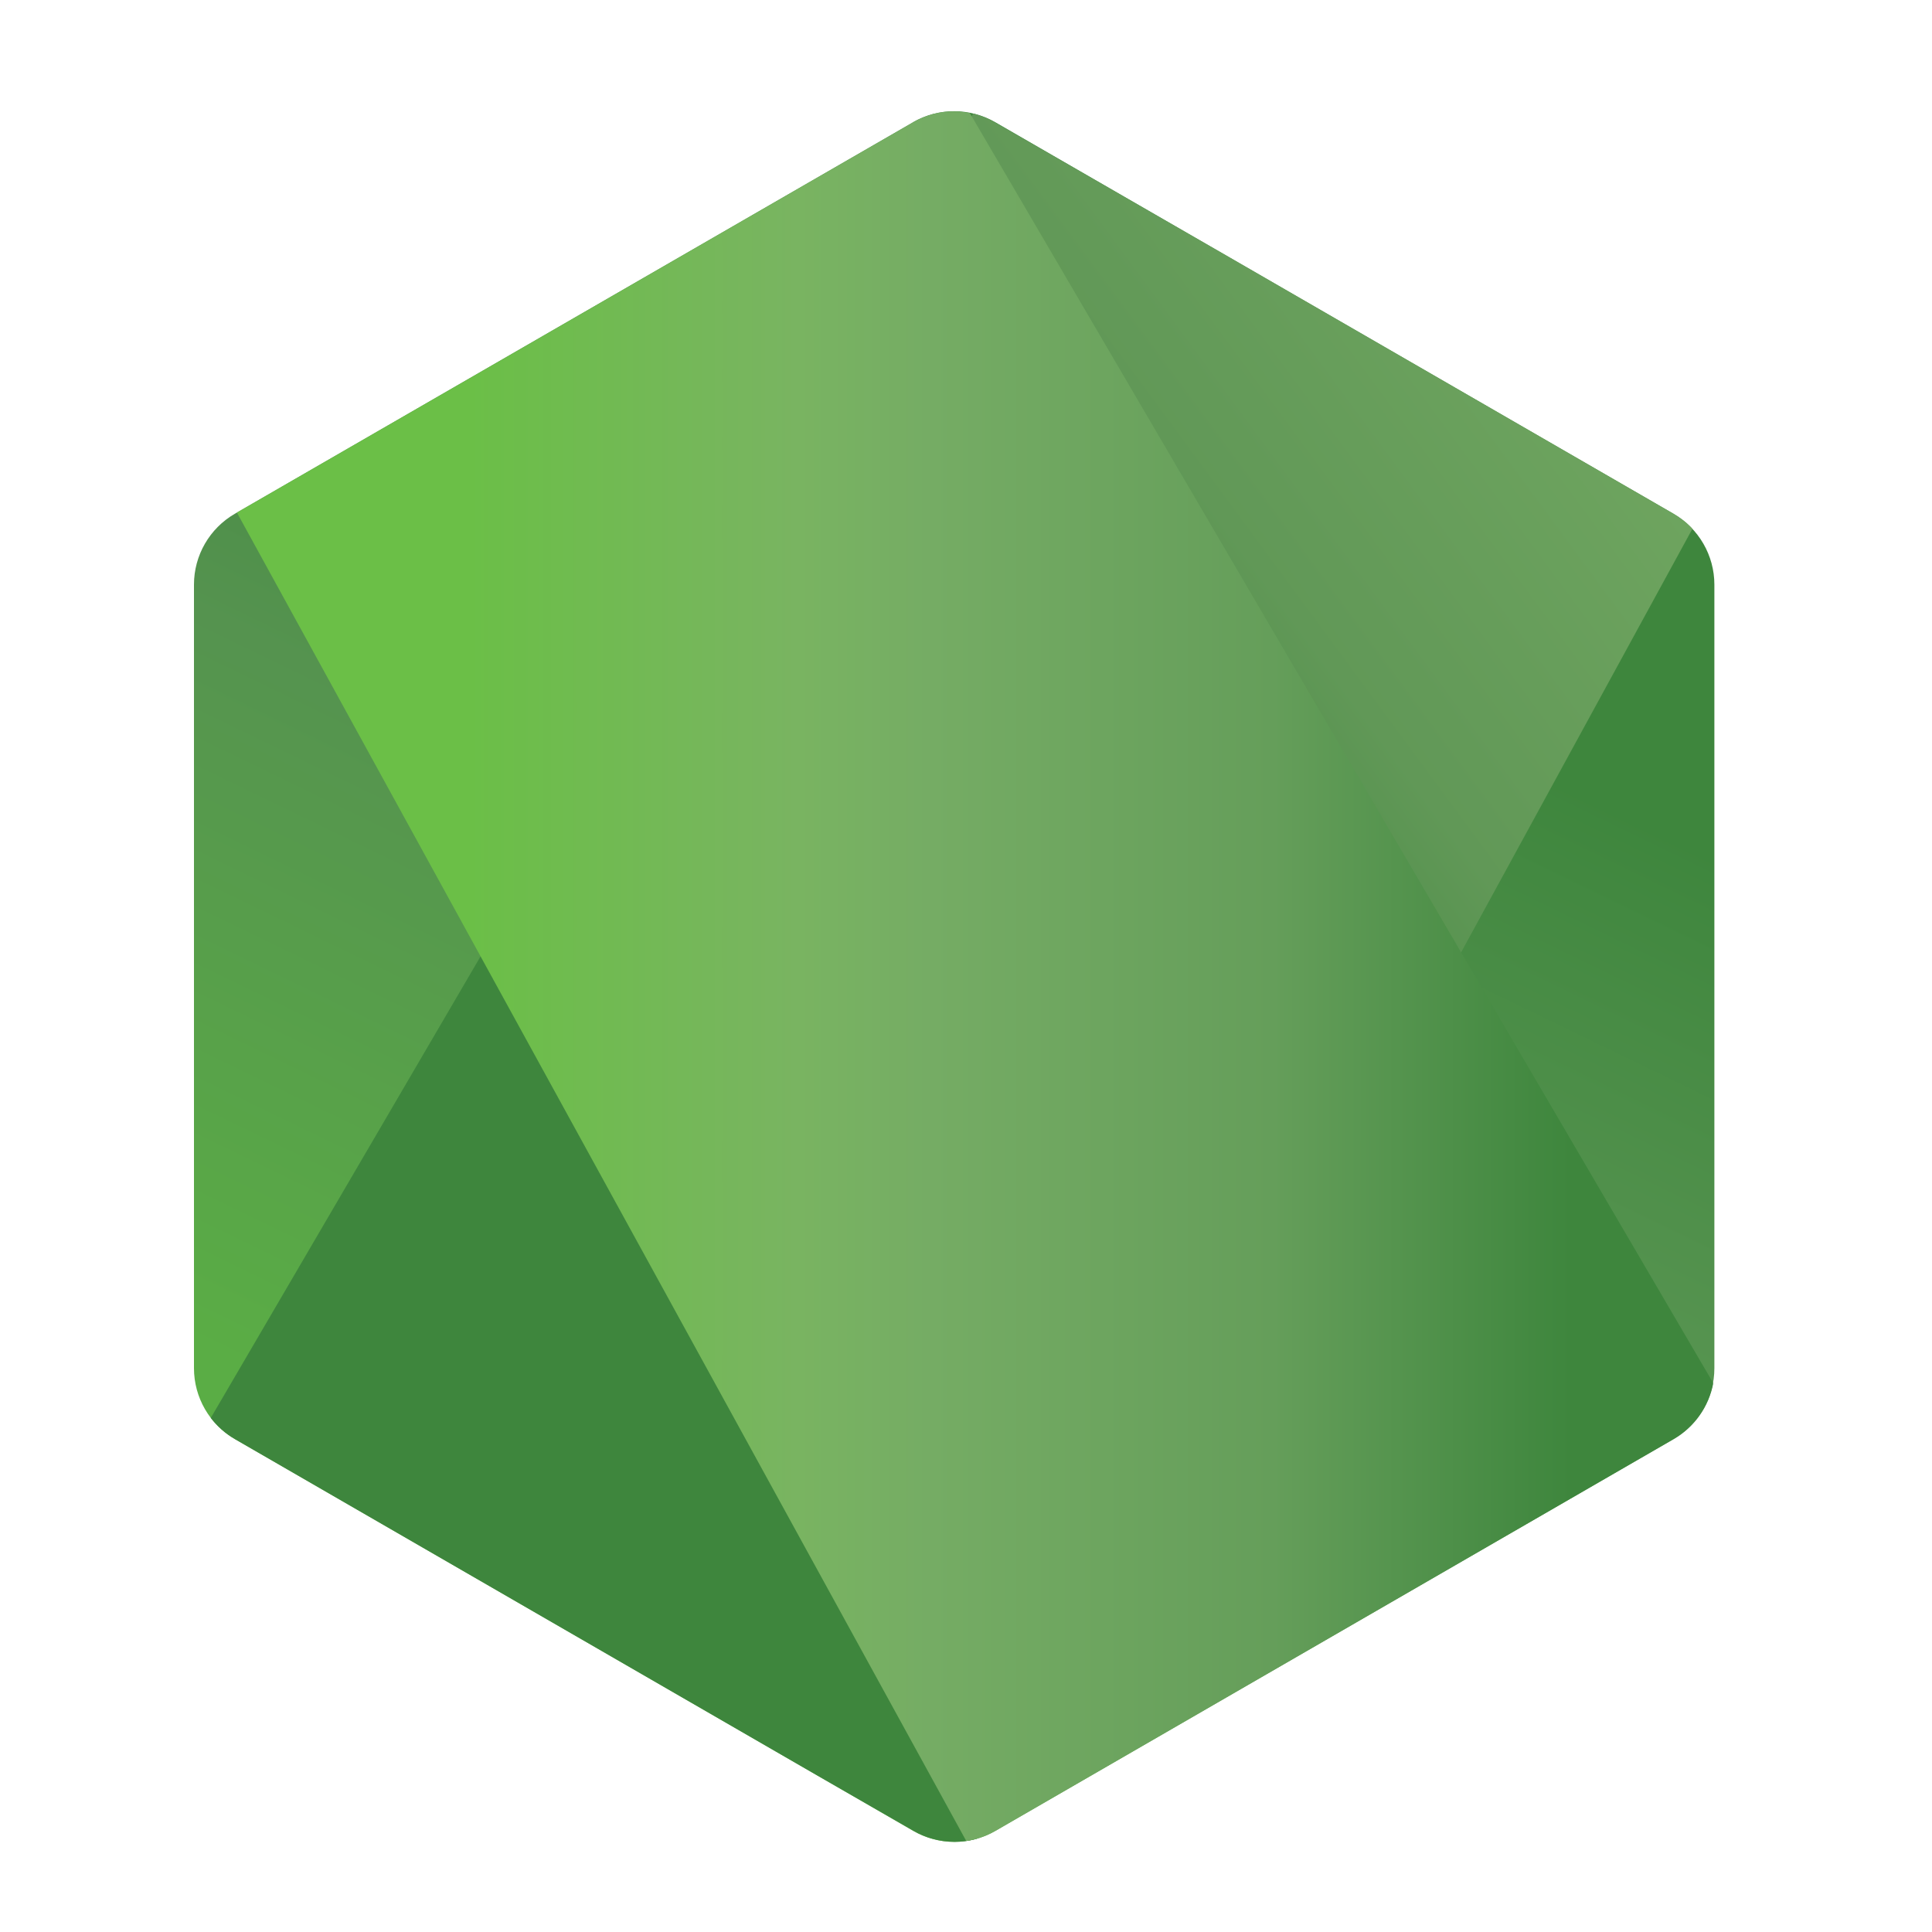
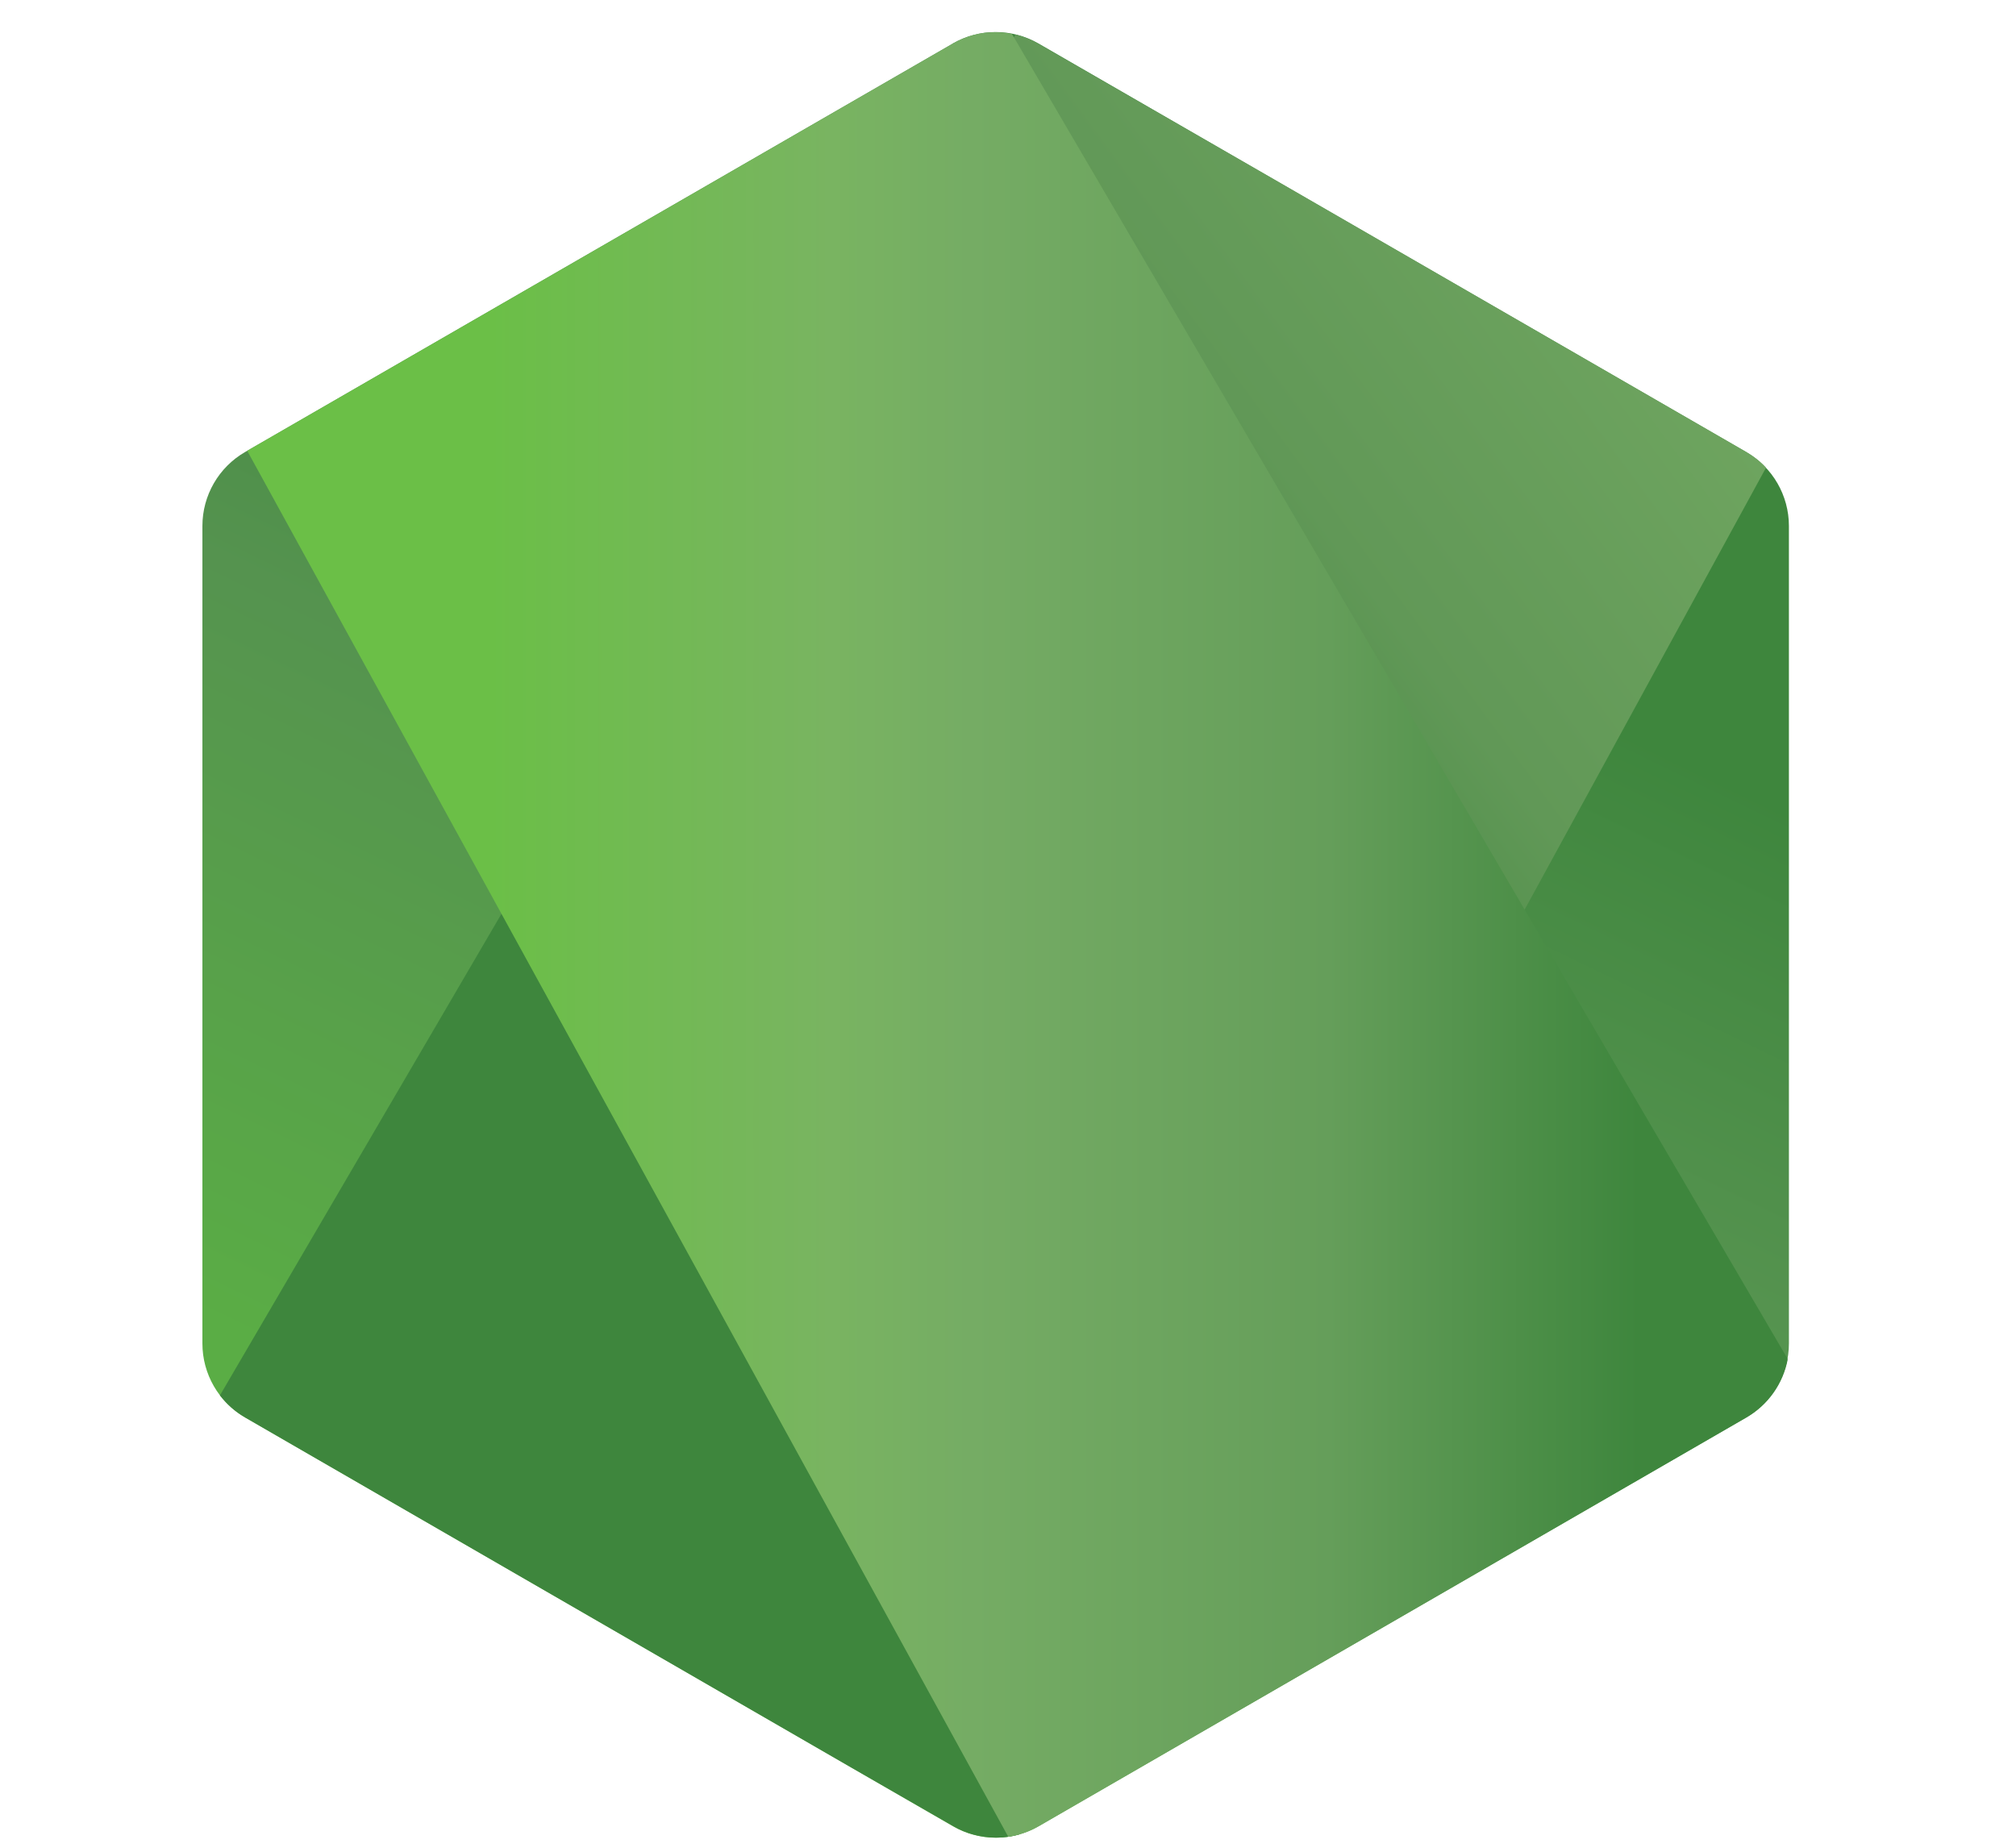
- <svg xmlns="http://www.w3.org/2000/svg" width="100" height="100" version="1.2" viewBox="104 60 120 110">
+ <svg xmlns="http://www.w3.org/2000/svg" version="1.2" viewBox="104 60 120 110">
  <defs>
    <clipPath id="a">
      <path d="M239.03 226.605l-42.13 24.317c-1.578.91-2.546 2.59-2.546 4.406v48.668c0 1.817.968 3.496 2.546 4.406l42.133 24.336c1.575.907 3.517.907 5.09 0l42.126-24.336c1.57-.91 2.54-2.59 2.54-4.406v-48.668c0-1.816-.97-3.496-2.55-4.406l-42.12-24.317c-.79-.453-1.67-.68-2.55-.68-.88 0-1.76.227-2.55.68" />
    </clipPath>
    <linearGradient id="b" x1="-.348" x2="1.251" gradientTransform="rotate(116.114 53.1 202.97) scale(86.48)" gradientUnits="userSpaceOnUse">
      <stop offset=".3" stop-color="#3E863D" />
      <stop offset=".5" stop-color="#55934F" />
      <stop offset=".8" stop-color="#5AAD45" />
    </linearGradient>
    <clipPath id="c">
      <path d="M195.398 307.086c.403.523.907.976 1.5 1.316l36.14 20.875 6.02 3.46c.9.52 1.926.74 2.934.665.336-.027.672-.09 1-.183l44.434-81.36c-.34-.37-.738-.68-1.184-.94l-27.586-15.93-14.582-8.39c-.414-.24-.863-.41-1.32-.53zm0 0" />
    </clipPath>
    <linearGradient id="d" x1="-.456" x2=".582" gradientTransform="rotate(-36.46 550.846 -214.337) scale(132.798)" gradientUnits="userSpaceOnUse">
      <stop offset=".57" stop-color="#3E863D" />
      <stop offset=".72" stop-color="#619857" />
      <stop offset="1" stop-color="#76AC64" />
    </linearGradient>
    <clipPath id="e">
      <path d="M241.066 225.953c-.707.07-1.398.29-2.035.652l-42.01 24.247 45.3 82.51c.63-.09 1.25-.3 1.81-.624l42.13-24.336c1.3-.754 2.19-2.03 2.46-3.476l-46.18-78.89c-.34-.067-.68-.102-1.03-.102-.14 0-.28.007-.42.02" />
    </clipPath>
    <linearGradient id="f" x1=".043" x2=".984" gradientTransform="translate(192.862 279.652) scale(97.417)" gradientUnits="userSpaceOnUse">
      <stop offset=".16" stop-color="#6BBF47" />
      <stop offset=".38" stop-color="#79B461" />
      <stop offset=".47" stop-color="#75AC64" />
      <stop offset=".7" stop-color="#659E5A" />
      <stop offset=".9" stop-color="#3E863D" />
    </linearGradient>
  </defs>
  <g clip-path="url(#a)" transform="translate(-78.306 -164.016)">
    <path fill="url(#b)" d="M331.363 246.793l-118.715-58.19-60.87 124.174L270.49 370.97zm0 0" />
  </g>
  <g clip-path="url(#c)" transform="translate(-78.306 -164.016)">
    <path fill="url(#d)" d="M144.07 264.004l83.825 113.453 110.86-81.906-83.83-113.45zm0 0" />
  </g>
  <g clip-path="url(#e)" transform="translate(-78.306 -164.016)">
    <path fill="url(#f)" d="M197.02 225.934v107.43h91.683v-107.43zm0 0" />
  </g>
</svg>
